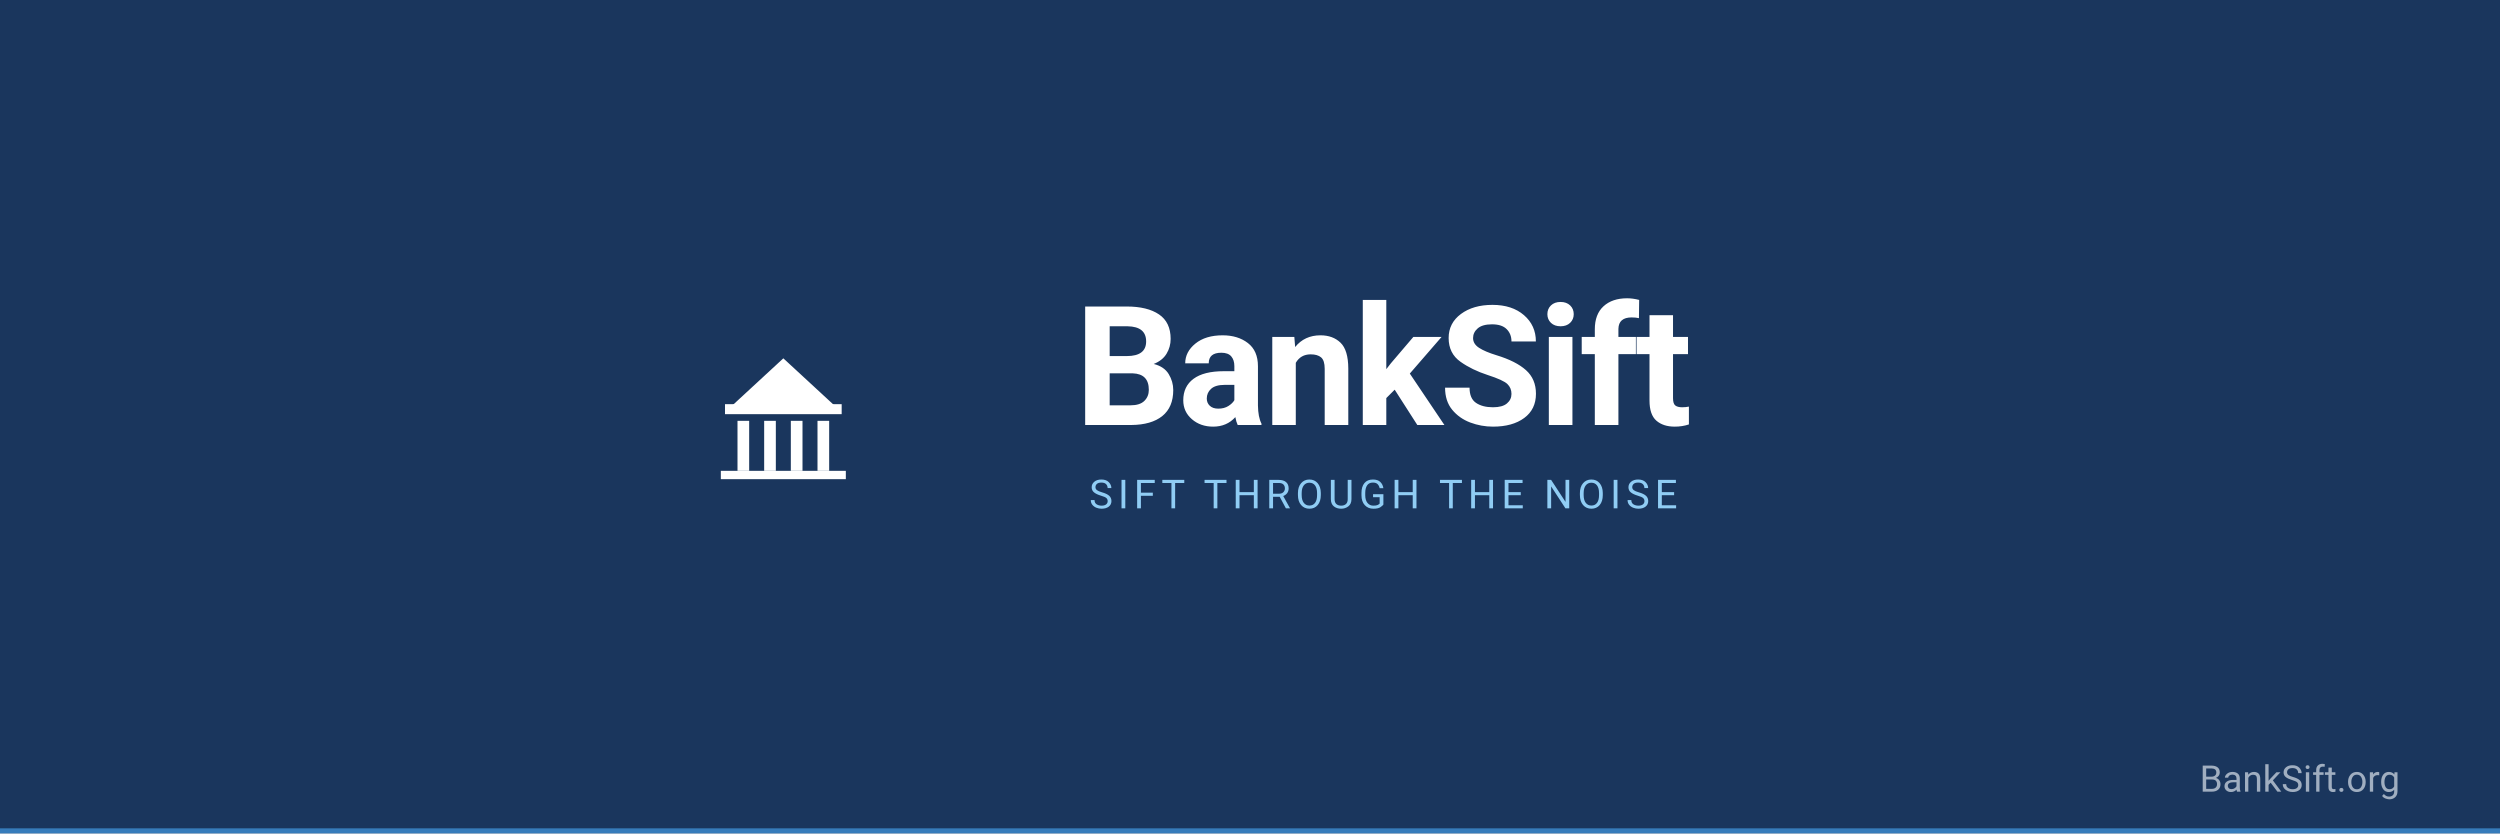
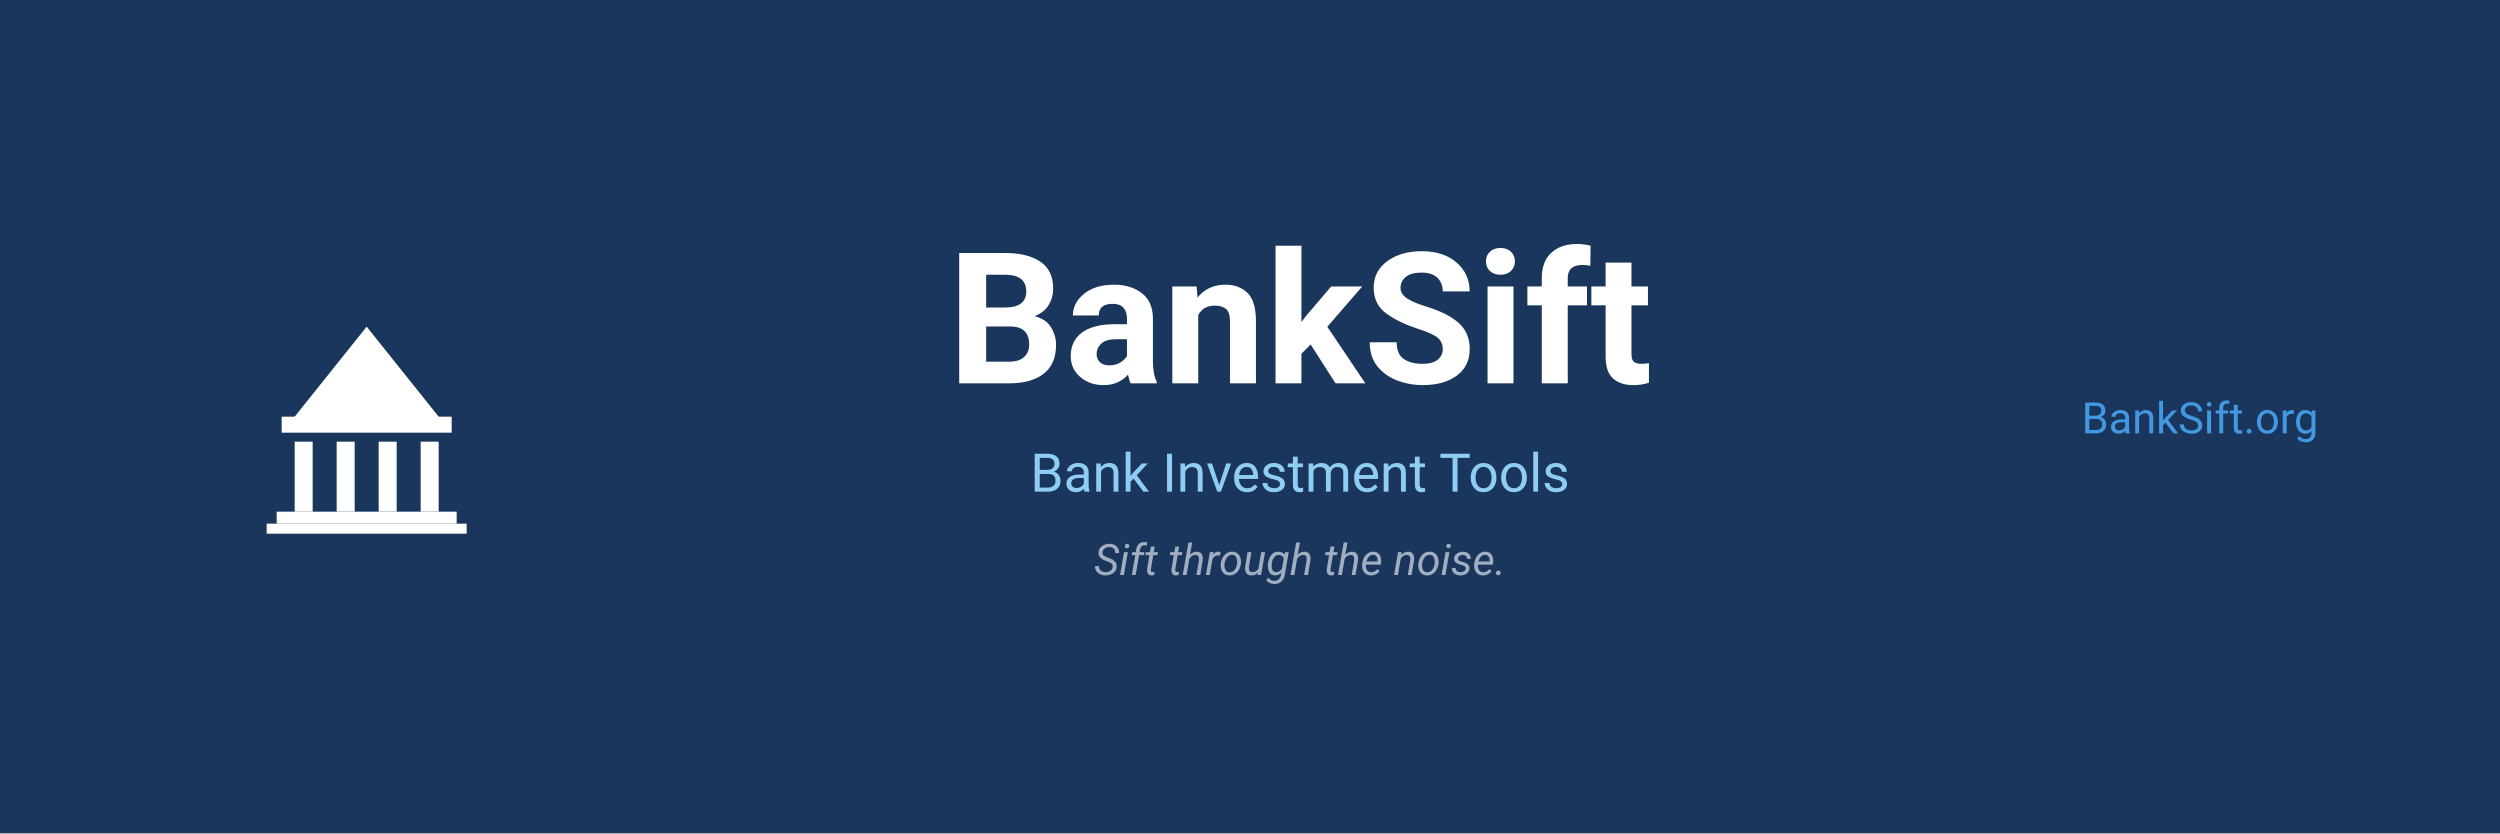
<svg xmlns="http://www.w3.org/2000/svg" viewBox="0 0 1500 500" width="1500" height="500">
  <rect width="1500" height="500" fill="#1a365d" />
-   <rect x="0" y="497" width="1500" height="3" fill="#4299e1" opacity="0.7" />
-   <polygon points="437.5,245 470,215 502.5,245" fill="#ffffff" />
-   <rect x="435" y="242.5" width="70" height="6" fill="#ffffff" />
-   <rect x="442.5" y="252.5" width="7" height="30" fill="#ffffff" />
-   <rect x="458.5" y="252.5" width="7" height="30" fill="#ffffff" />
-   <rect x="474.5" y="252.5" width="7" height="30" fill="#ffffff" />
-   <rect x="490.5" y="252.5" width="7" height="30" fill="#ffffff" />
-   <rect x="432.5" y="282.5" width="75" height="5" fill="#ffffff" />
-   <text x="830" y="255" font-family="system-ui, -apple-system, BlinkMacSystemFont, Segoe UI, Roboto, Arial, sans-serif" font-size="100" font-weight="bold" fill="#ffffff" text-anchor="middle" letter-spacing="-2">BankSift</text>
-   <text x="830" y="305" font-family="system-ui, -apple-system, BlinkMacSystemFont, Segoe UI, Roboto, Arial, sans-serif" font-size="24" fill="#90cdf4" text-anchor="middle" letter-spacing="3">SIFT THROUGH THE NOISE</text>
-   <text x="1440" y="475" font-family="system-ui, -apple-system, BlinkMacSystemFont, Segoe UI, Roboto, Arial, sans-serif" font-size="22" fill="#a0aec0" text-anchor="end">BankSift.org</text>
+   <polygon points="172,256 220,196 268,256" fill="#ffffff" />
+   <rect x="169" y="250" width="102" height="9.6" fill="#ffffff" />
+   <rect x="176.8" y="265" width="10.8" height="42" fill="#ffffff" />
+   <rect x="202" y="265" width="10.8" height="42" fill="#ffffff" />
+   <rect x="227.2" y="265" width="10.8" height="42" fill="#ffffff" />
+   <rect x="252.4" y="265" width="10.8" height="42" fill="#ffffff" />
+   <rect x="166" y="307" width="108" height="7.2" fill="#ffffff" />
+   <rect x="160" y="314.2" width="120" height="6" fill="#ffffff" />
+   <text x="780" y="230" font-family="system-ui, -apple-system, BlinkMacSystemFont, Segoe UI, Roboto, Arial, sans-serif" font-size="110" font-weight="bold" fill="#ffffff" text-anchor="middle">BankSift</text>
+   <text x="780" y="295" font-family="system-ui, -apple-system, BlinkMacSystemFont, Segoe UI, Roboto, Arial, sans-serif" font-size="32" fill="#90cdf4" text-anchor="middle">Bank Investment Tools</text>
+   <text x="780" y="345" font-family="system-ui, -apple-system, BlinkMacSystemFont, Segoe UI, Roboto, Arial, sans-serif" font-size="26" fill="#a0aec0" text-anchor="middle" font-style="italic">Sift through the noise.</text>
+   <text x="1320" y="260" font-family="system-ui, -apple-system, BlinkMacSystemFont, Segoe UI, Roboto, Arial, sans-serif" font-size="26" fill="#4299e1" text-anchor="middle">BankSift.org</text>
</svg>
